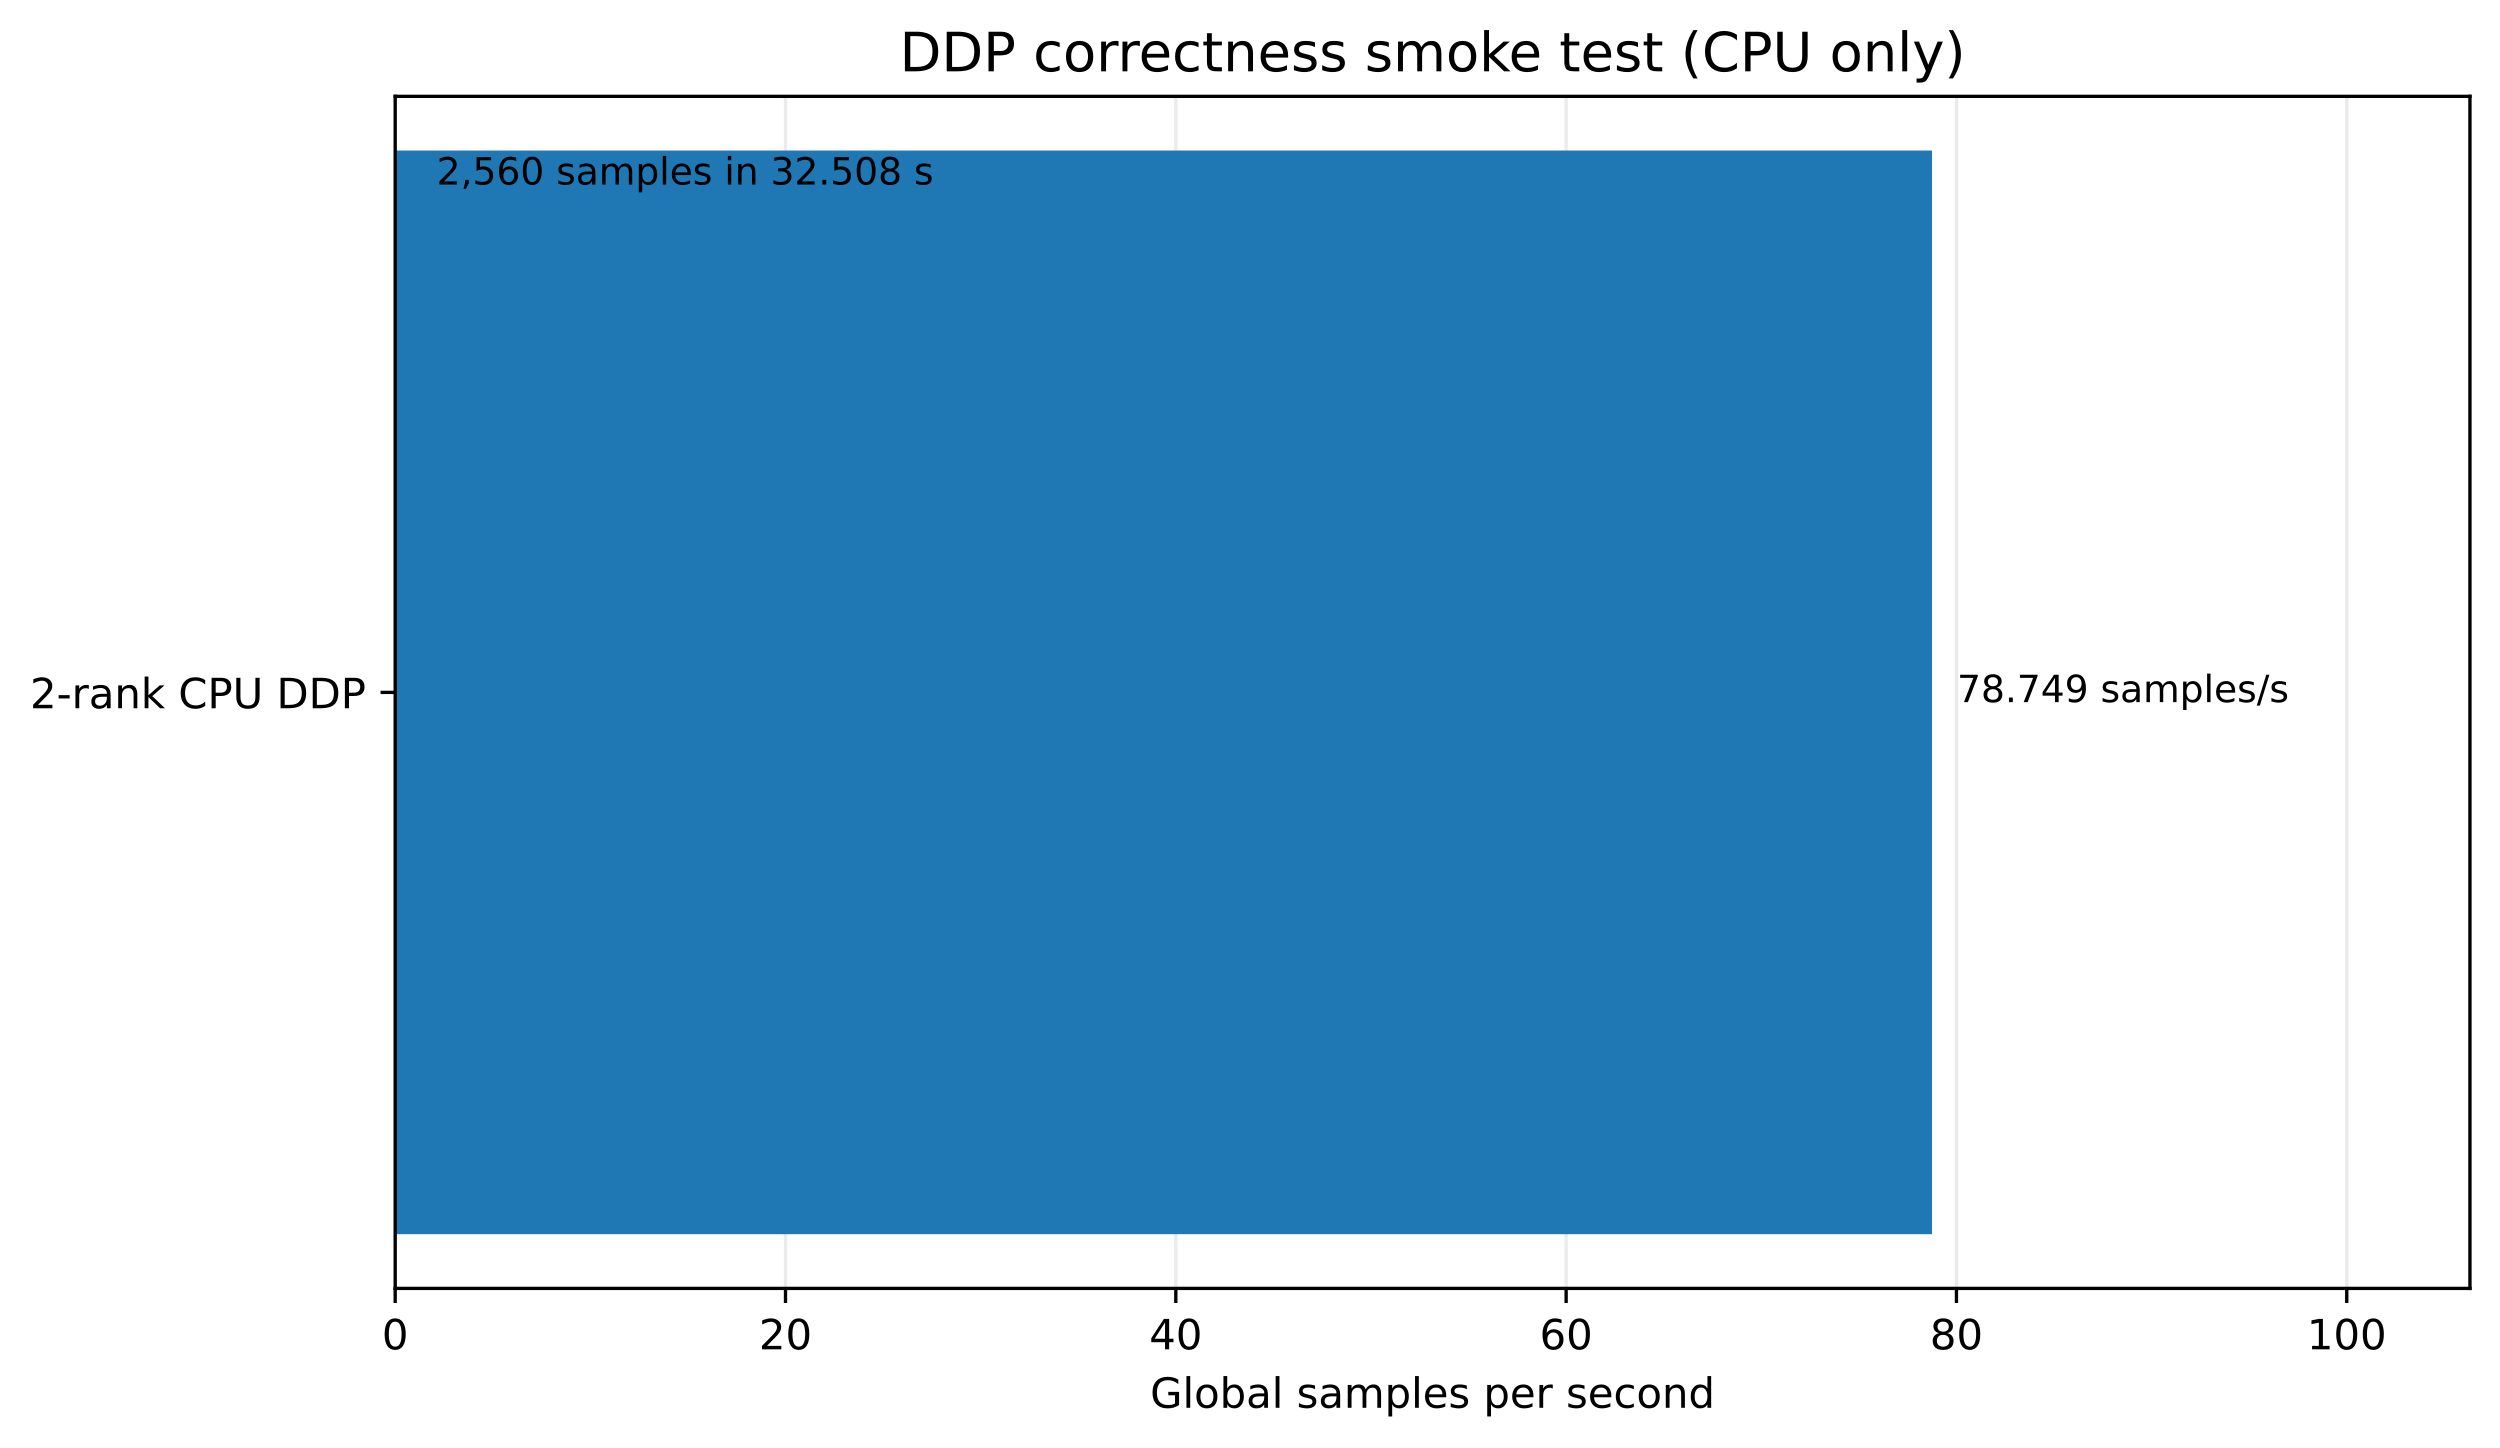
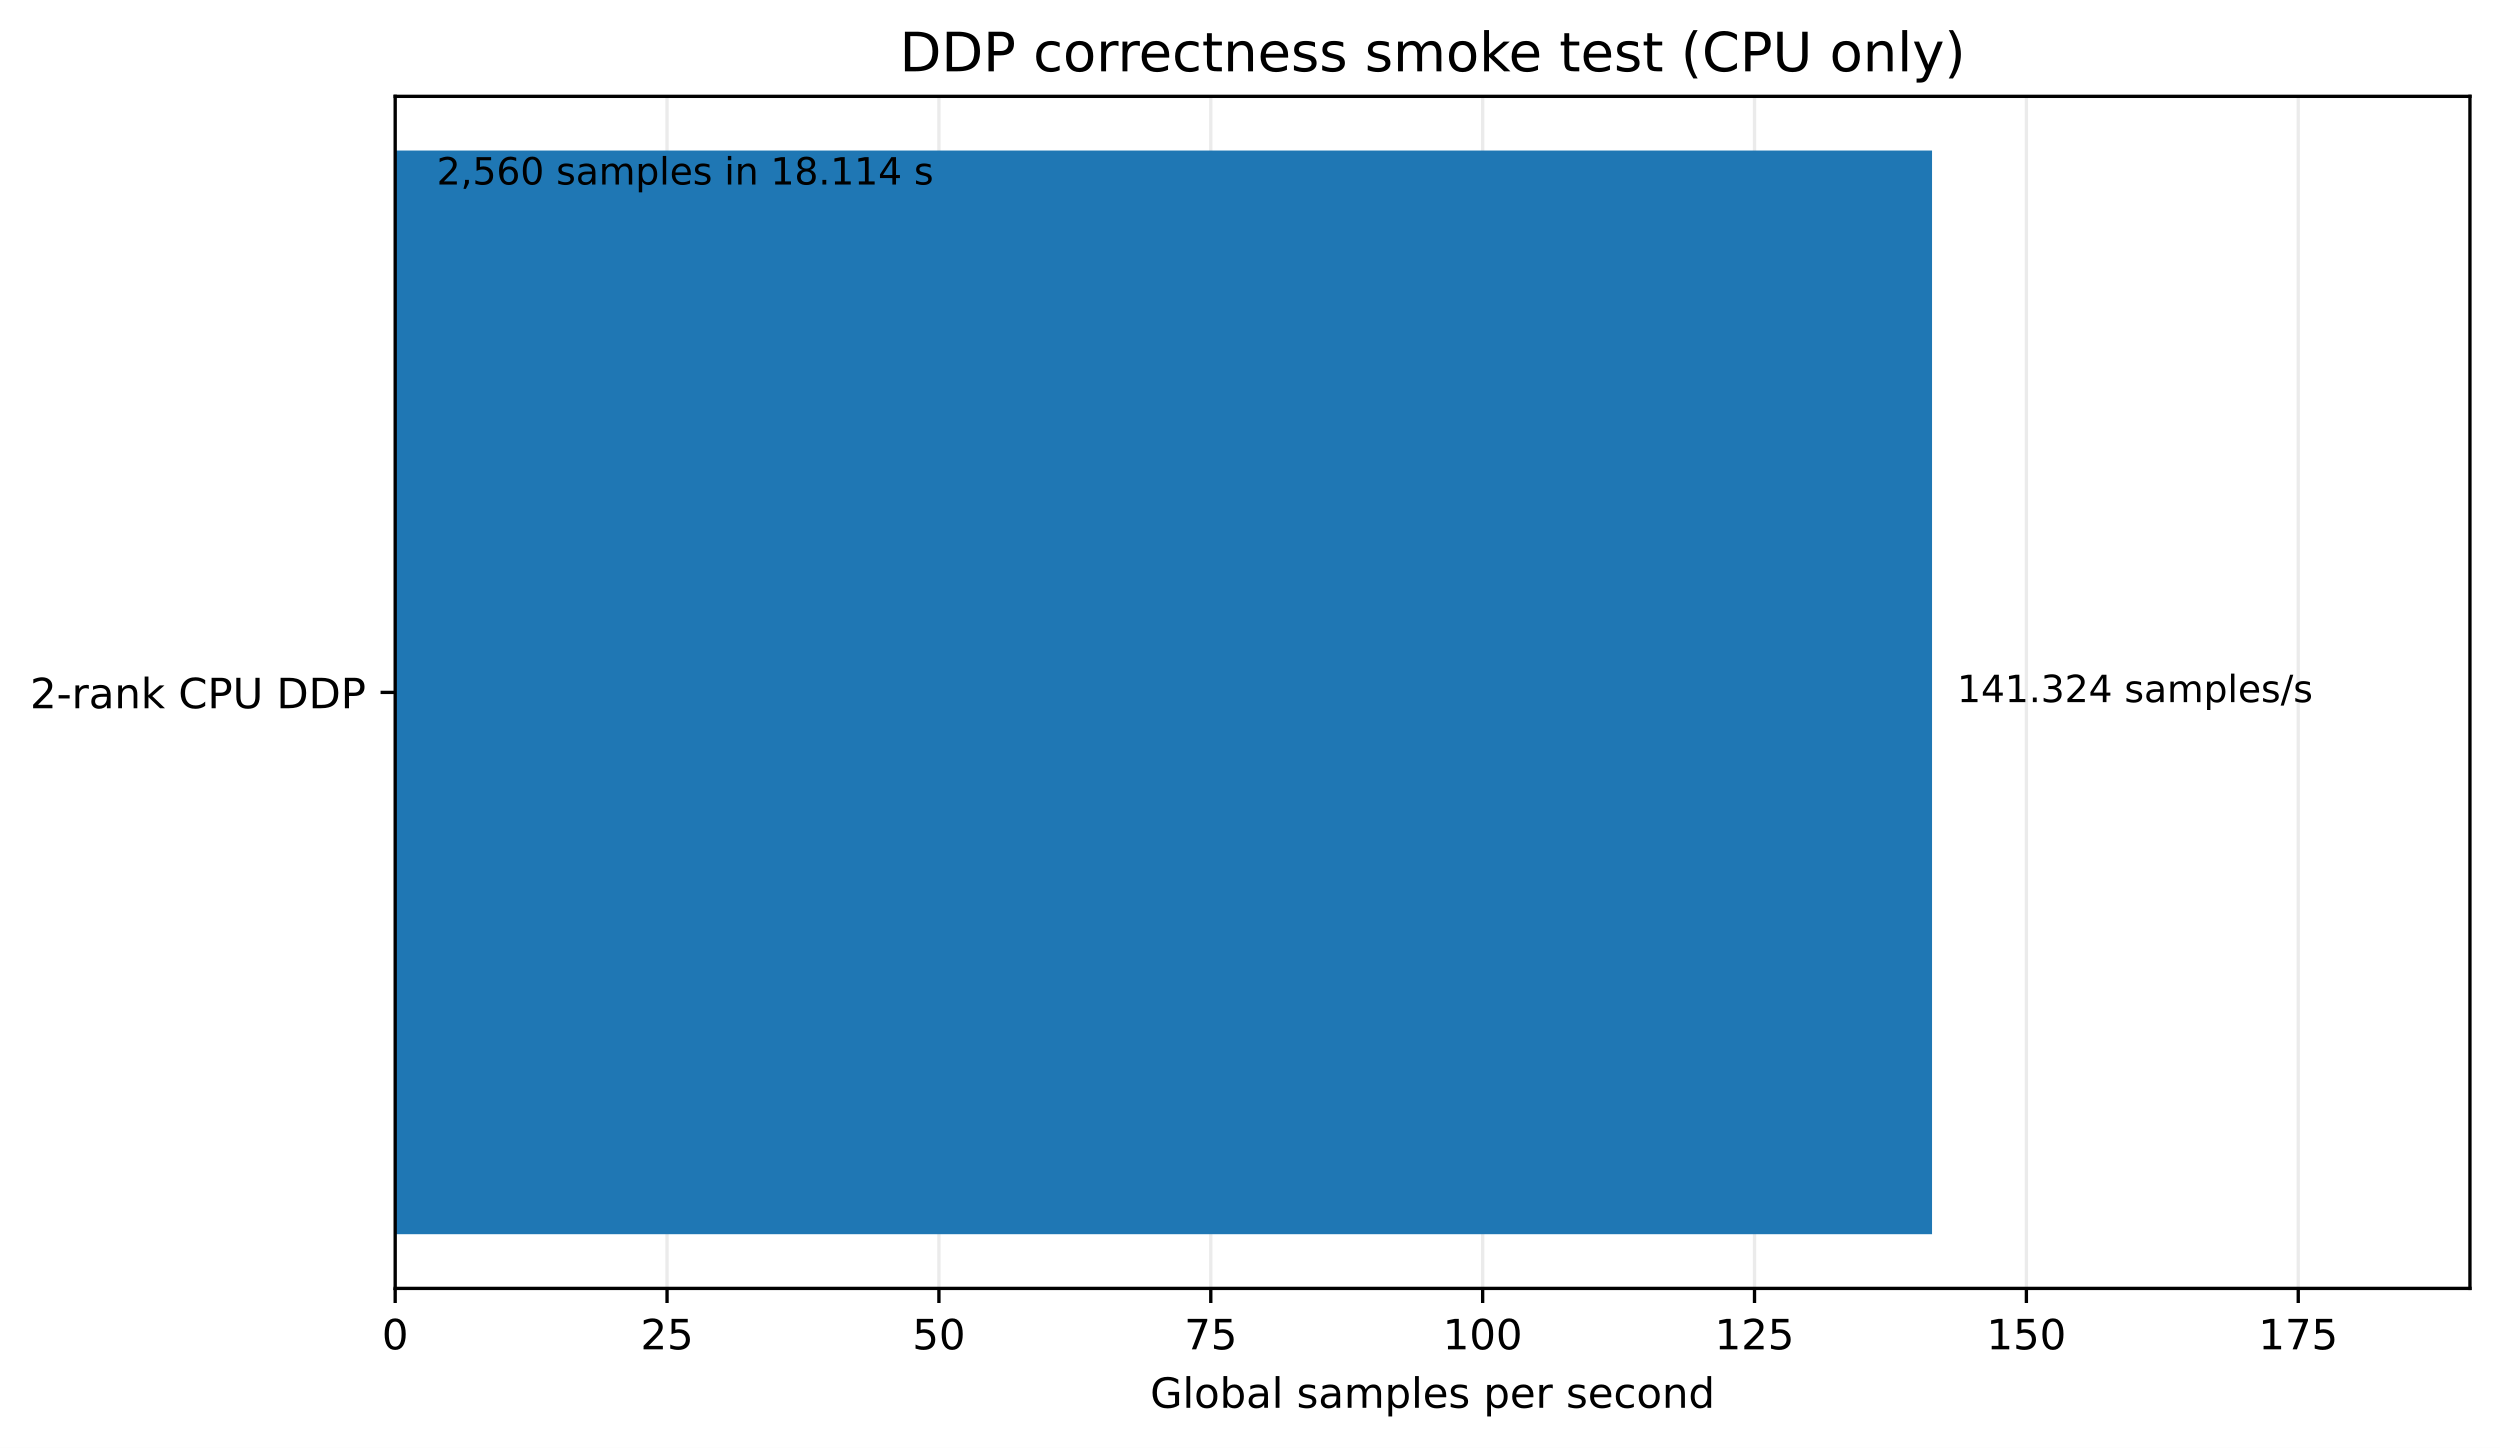
<svg xmlns="http://www.w3.org/2000/svg" xmlns:xlink="http://www.w3.org/1999/xlink" width="598.8pt" height="346.8pt" viewBox="0 0 598.8 346.8" version="1.1">
  <defs>
    <style type="text/css">*{stroke-linejoin: round; stroke-linecap: butt}</style>
  </defs>
  <g id="figure_1">
    <g id="patch_1">
      <path d="M 0 346.8  L 598.8 346.8  L 598.8 0  L 0 0  z " style="fill: #ffffff" />
    </g>
    <g id="axes_1">
      <g id="patch_2">
        <path d="M 94.655 308.599  L 591.6 308.599  L 591.6 23.078  L 94.655 23.078  z " style="fill: #ffffff" />
      </g>
      <g id="matplotlib.axis_1">
        <g id="xtick_1">
          <g id="line2d_1">
            <path d="M 94.655 308.599  L 94.655 23.078  " clip-path="url(#pb025937961)" style="fill: none; stroke: #b0b0b0; stroke-opacity: 0.25; stroke-width: 0.8; stroke-linecap: square" />
          </g>
          <g id="line2d_2">
            <defs>
              <path id="m85c63ea4f3" d="M 0 0  L 0 3.5  " style="stroke: #000000; stroke-width: 0.8" />
            </defs>
            <g>
              <use xlink:href="#m85c63ea4f3" x="94.655" y="308.599" style="stroke: #000000; stroke-width: 0.8" />
            </g>
          </g>
          <g id="text_1">
            <text style="font-size: 10px; font-family: 'DejaVu Sans', 'Bitstream Vera Sans', 'Computer Modern Sans Serif', 'Lucida Grande', 'Verdana', 'Geneva', 'Lucid', 'Arial', 'Helvetica', 'Avant Garde', sans-serif; text-anchor: middle" x="94.655" y="323.196" transform="rotate(-0 94.65469 323.1964)">0</text>
          </g>
        </g>
        <g id="xtick_2">
          <g id="line2d_3">
-             <path d="M 188.143 308.599  L 188.143 23.078  " clip-path="url(#pb025937961)" style="fill: none; stroke: #b0b0b0; stroke-opacity: 0.25; stroke-width: 0.8; stroke-linecap: square" />
+             <path d="M 159.772 308.599  L 159.772 23.078  " clip-path="url(#pb025937961)" style="fill: none; stroke: #b0b0b0; stroke-opacity: 0.25; stroke-width: 0.8; stroke-linecap: square" />
          </g>
          <g id="line2d_4">
            <g>
-               <use xlink:href="#m85c63ea4f3" x="188.143" y="308.599" style="stroke: #000000; stroke-width: 0.8" />
+               <use xlink:href="#m85c63ea4f3" x="159.772" y="308.599" style="stroke: #000000; stroke-width: 0.8" />
            </g>
          </g>
          <g id="text_2">
-             <text style="font-size: 10px; font-family: 'DejaVu Sans', 'Bitstream Vera Sans', 'Computer Modern Sans Serif', 'Lucida Grande', 'Verdana', 'Geneva', 'Lucid', 'Arial', 'Helvetica', 'Avant Garde', sans-serif; text-anchor: middle" x="188.143" y="323.196" transform="rotate(-0 188.1429 323.1964)">20</text>
+             <text style="font-size: 10px; font-family: 'DejaVu Sans', 'Bitstream Vera Sans', 'Computer Modern Sans Serif', 'Lucida Grande', 'Verdana', 'Geneva', 'Lucid', 'Arial', 'Helvetica', 'Avant Garde', sans-serif; text-anchor: middle" x="159.772" y="323.196" transform="rotate(-0 159.7722 323.1964)">25</text>
          </g>
        </g>
        <g id="xtick_3">
          <g id="line2d_5">
-             <path d="M 281.631 308.599  L 281.631 23.078  " clip-path="url(#pb025937961)" style="fill: none; stroke: #b0b0b0; stroke-opacity: 0.25; stroke-width: 0.8; stroke-linecap: square" />
+             <path d="M 224.89 308.599  L 224.89 23.078  " clip-path="url(#pb025937961)" style="fill: none; stroke: #b0b0b0; stroke-opacity: 0.25; stroke-width: 0.8; stroke-linecap: square" />
          </g>
          <g id="line2d_6">
            <g>
-               <use xlink:href="#m85c63ea4f3" x="281.631" y="308.599" style="stroke: #000000; stroke-width: 0.8" />
+               <use xlink:href="#m85c63ea4f3" x="224.89" y="308.599" style="stroke: #000000; stroke-width: 0.8" />
            </g>
          </g>
          <g id="text_3">
-             <text style="font-size: 10px; font-family: 'DejaVu Sans', 'Bitstream Vera Sans', 'Computer Modern Sans Serif', 'Lucida Grande', 'Verdana', 'Geneva', 'Lucid', 'Arial', 'Helvetica', 'Avant Garde', sans-serif; text-anchor: middle" x="281.631" y="323.196" transform="rotate(-0 281.6312 323.1964)">40</text>
+             <text style="font-size: 10px; font-family: 'DejaVu Sans', 'Bitstream Vera Sans', 'Computer Modern Sans Serif', 'Lucida Grande', 'Verdana', 'Geneva', 'Lucid', 'Arial', 'Helvetica', 'Avant Garde', sans-serif; text-anchor: middle" x="224.89" y="323.196" transform="rotate(-0 224.8897 323.1964)">50</text>
          </g>
        </g>
        <g id="xtick_4">
          <g id="line2d_7">
-             <path d="M 375.119 308.599  L 375.119 23.078  " clip-path="url(#pb025937961)" style="fill: none; stroke: #b0b0b0; stroke-opacity: 0.25; stroke-width: 0.8; stroke-linecap: square" />
+             <path d="M 290.007 308.599  L 290.007 23.078  " clip-path="url(#pb025937961)" style="fill: none; stroke: #b0b0b0; stroke-opacity: 0.25; stroke-width: 0.8; stroke-linecap: square" />
          </g>
          <g id="line2d_8">
            <g>
-               <use xlink:href="#m85c63ea4f3" x="375.119" y="308.599" style="stroke: #000000; stroke-width: 0.8" />
+               <use xlink:href="#m85c63ea4f3" x="290.007" y="308.599" style="stroke: #000000; stroke-width: 0.8" />
            </g>
          </g>
          <g id="text_4">
-             <text style="font-size: 10px; font-family: 'DejaVu Sans', 'Bitstream Vera Sans', 'Computer Modern Sans Serif', 'Lucida Grande', 'Verdana', 'Geneva', 'Lucid', 'Arial', 'Helvetica', 'Avant Garde', sans-serif; text-anchor: middle" x="375.119" y="323.196" transform="rotate(-0 375.1194 323.1964)">60</text>
+             <text style="font-size: 10px; font-family: 'DejaVu Sans', 'Bitstream Vera Sans', 'Computer Modern Sans Serif', 'Lucida Grande', 'Verdana', 'Geneva', 'Lucid', 'Arial', 'Helvetica', 'Avant Garde', sans-serif; text-anchor: middle" x="290.007" y="323.196" transform="rotate(-0 290.0072 323.1964)">75</text>
          </g>
        </g>
        <g id="xtick_5">
          <g id="line2d_9">
-             <path d="M 468.608 308.599  L 468.608 23.078  " clip-path="url(#pb025937961)" style="fill: none; stroke: #b0b0b0; stroke-opacity: 0.25; stroke-width: 0.8; stroke-linecap: square" />
+             <path d="M 355.125 308.599  L 355.125 23.078  " clip-path="url(#pb025937961)" style="fill: none; stroke: #b0b0b0; stroke-opacity: 0.25; stroke-width: 0.8; stroke-linecap: square" />
          </g>
          <g id="line2d_10">
            <g>
-               <use xlink:href="#m85c63ea4f3" x="468.608" y="308.599" style="stroke: #000000; stroke-width: 0.8" />
+               <use xlink:href="#m85c63ea4f3" x="355.125" y="308.599" style="stroke: #000000; stroke-width: 0.8" />
            </g>
          </g>
          <g id="text_5">
-             <text style="font-size: 10px; font-family: 'DejaVu Sans', 'Bitstream Vera Sans', 'Computer Modern Sans Serif', 'Lucida Grande', 'Verdana', 'Geneva', 'Lucid', 'Arial', 'Helvetica', 'Avant Garde', sans-serif; text-anchor: middle" x="468.608" y="323.196" transform="rotate(-0 468.6077 323.1964)">80</text>
+             <text style="font-size: 10px; font-family: 'DejaVu Sans', 'Bitstream Vera Sans', 'Computer Modern Sans Serif', 'Lucida Grande', 'Verdana', 'Geneva', 'Lucid', 'Arial', 'Helvetica', 'Avant Garde', sans-serif; text-anchor: middle" x="355.125" y="323.196" transform="rotate(-0 355.1247 323.1964)">100</text>
          </g>
        </g>
        <g id="xtick_6">
          <g id="line2d_11">
-             <path d="M 562.096 308.599  L 562.096 23.078  " clip-path="url(#pb025937961)" style="fill: none; stroke: #b0b0b0; stroke-opacity: 0.25; stroke-width: 0.8; stroke-linecap: square" />
+             <path d="M 420.242 308.599  L 420.242 23.078  " clip-path="url(#pb025937961)" style="fill: none; stroke: #b0b0b0; stroke-opacity: 0.25; stroke-width: 0.8; stroke-linecap: square" />
          </g>
          <g id="line2d_12">
            <g>
-               <use xlink:href="#m85c63ea4f3" x="562.096" y="308.599" style="stroke: #000000; stroke-width: 0.8" />
+               <use xlink:href="#m85c63ea4f3" x="420.242" y="308.599" style="stroke: #000000; stroke-width: 0.8" />
            </g>
          </g>
          <g id="text_6">
-             <text style="font-size: 10px; font-family: 'DejaVu Sans', 'Bitstream Vera Sans', 'Computer Modern Sans Serif', 'Lucida Grande', 'Verdana', 'Geneva', 'Lucid', 'Arial', 'Helvetica', 'Avant Garde', sans-serif; text-anchor: middle" x="562.096" y="323.196" transform="rotate(-0 562.0959 323.1964)">100</text>
+             <text style="font-size: 10px; font-family: 'DejaVu Sans', 'Bitstream Vera Sans', 'Computer Modern Sans Serif', 'Lucida Grande', 'Verdana', 'Geneva', 'Lucid', 'Arial', 'Helvetica', 'Avant Garde', sans-serif; text-anchor: middle" x="420.242" y="323.196" transform="rotate(-0 420.2423 323.1964)">125</text>
          </g>
        </g>
-         <g id="text_7">
+         <g id="xtick_7">
+           <g id="line2d_13">
+             <path d="M 485.36 308.599  L 485.36 23.078  " clip-path="url(#pb025937961)" style="fill: none; stroke: #b0b0b0; stroke-opacity: 0.25; stroke-width: 0.8; stroke-linecap: square" />
+           </g>
+           <g id="line2d_14">
+             <g>
+               <use xlink:href="#m85c63ea4f3" x="485.36" y="308.599" style="stroke: #000000; stroke-width: 0.8" />
+             </g>
+           </g>
+           <g id="text_7">
+             <text style="font-size: 10px; font-family: 'DejaVu Sans', 'Bitstream Vera Sans', 'Computer Modern Sans Serif', 'Lucida Grande', 'Verdana', 'Geneva', 'Lucid', 'Arial', 'Helvetica', 'Avant Garde', sans-serif; text-anchor: middle" x="485.36" y="323.196" transform="rotate(-0 485.3598 323.1964)">150</text>
+           </g>
+         </g>
+         <g id="xtick_8">
+           <g id="line2d_15">
+             <path d="M 550.477 308.599  L 550.477 23.078  " clip-path="url(#pb025937961)" style="fill: none; stroke: #b0b0b0; stroke-opacity: 0.25; stroke-width: 0.8; stroke-linecap: square" />
+           </g>
+           <g id="line2d_16">
+             <g>
+               <use xlink:href="#m85c63ea4f3" x="550.477" y="308.599" style="stroke: #000000; stroke-width: 0.8" />
+             </g>
+           </g>
+           <g id="text_8">
+             <text style="font-size: 10px; font-family: 'DejaVu Sans', 'Bitstream Vera Sans', 'Computer Modern Sans Serif', 'Lucida Grande', 'Verdana', 'Geneva', 'Lucid', 'Arial', 'Helvetica', 'Avant Garde', sans-serif; text-anchor: middle" x="550.477" y="323.196" transform="rotate(-0 550.4773 323.1964)">175</text>
+           </g>
+         </g>
+         <g id="text_9">
          <text style="font-size: 10px; font-family: 'DejaVu Sans', 'Bitstream Vera Sans', 'Computer Modern Sans Serif', 'Lucida Grande', 'Verdana', 'Geneva', 'Lucid', 'Arial', 'Helvetica', 'Avant Garde', sans-serif; text-anchor: middle" x="343.127" y="337.197" transform="rotate(-0 343.1271 337.1972)">Global samples per second</text>
        </g>
      </g>
      <g id="matplotlib.axis_2">
        <g id="ytick_1">
-           <g id="line2d_13">
+           <g id="line2d_17">
            <defs>
              <path id="m4f4d7c5165" d="M 0 0  L -3.5 0  " style="stroke: #000000; stroke-width: 0.8" />
            </defs>
            <g>
              <use xlink:href="#m4f4d7c5165" x="94.655" y="165.838" style="stroke: #000000; stroke-width: 0.8" />
            </g>
          </g>
-           <g id="text_8">
+           <g id="text_10">
            <text style="font-size: 10px; font-family: 'DejaVu Sans', 'Bitstream Vera Sans', 'Computer Modern Sans Serif', 'Lucida Grande', 'Verdana', 'Geneva', 'Lucid', 'Arial', 'Helvetica', 'Avant Garde', sans-serif; text-anchor: end" x="87.655" y="169.638" transform="rotate(-0 87.65469 169.6376)">2-rank CPU DDP</text>
          </g>
        </g>
      </g>
      <g id="patch_3">
        <path d="M 94.655 295.621  L 462.762 295.621  L 462.762 36.056  L 94.655 36.056  z " clip-path="url(#pb025937961)" style="fill: #1f77b4" />
      </g>
      <g id="patch_4">
        <path d="M 94.655 308.599  L 94.655 23.078  " style="fill: none; stroke: #000000; stroke-width: 0.8; stroke-linejoin: miter; stroke-linecap: square" />
      </g>
      <g id="patch_5">
        <path d="M 591.6 308.599  L 591.6 23.078  " style="fill: none; stroke: #000000; stroke-width: 0.8; stroke-linejoin: miter; stroke-linecap: square" />
      </g>
      <g id="patch_6">
        <path d="M 94.655 308.599  L 591.6 308.599  " style="fill: none; stroke: #000000; stroke-width: 0.8; stroke-linejoin: miter; stroke-linecap: square" />
      </g>
      <g id="patch_7">
        <path d="M 94.655 23.078  L 591.6 23.078  " style="fill: none; stroke: #000000; stroke-width: 0.8; stroke-linejoin: miter; stroke-linecap: square" />
      </g>
-       <g id="text_9">
-         <text style="font-size: 9px; font-family: 'DejaVu Sans', 'Bitstream Vera Sans', 'Computer Modern Sans Serif', 'Lucida Grande', 'Verdana', 'Geneva', 'Lucid', 'Arial', 'Helvetica', 'Avant Garde', sans-serif; text-anchor: start" x="468.762" y="168.177" transform="rotate(-0 468.762 168.1766)">78.749 samples/s</text>
+       <g id="text_11">
+         <text style="font-size: 9px; font-family: 'DejaVu Sans', 'Bitstream Vera Sans', 'Computer Modern Sans Serif', 'Lucida Grande', 'Verdana', 'Geneva', 'Lucid', 'Arial', 'Helvetica', 'Avant Garde', sans-serif; text-anchor: start" x="468.762" y="168.177" transform="rotate(-0 468.762 168.1766)">141.324 samples/s</text>
      </g>
-       <g id="text_10">
-         <text style="font-size: 9px; font-family: 'DejaVu Sans', 'Bitstream Vera Sans', 'Computer Modern Sans Serif', 'Lucida Grande', 'Verdana', 'Geneva', 'Lucid', 'Arial', 'Helvetica', 'Avant Garde', sans-serif; text-anchor: start" x="104.594" y="44.193" transform="rotate(-0 104.5936 44.1926)">2,560 samples in 32.508 s</text>
+       <g id="text_12">
+         <text style="font-size: 9px; font-family: 'DejaVu Sans', 'Bitstream Vera Sans', 'Computer Modern Sans Serif', 'Lucida Grande', 'Verdana', 'Geneva', 'Lucid', 'Arial', 'Helvetica', 'Avant Garde', sans-serif; text-anchor: start" x="104.594" y="44.193" transform="rotate(-0 104.5936 44.1926)">2,560 samples in 18.114 s</text>
      </g>
-       <g id="text_11">
+       <g id="text_13">
        <text style="font-size: 13px; font-family: 'DejaVu Sans', 'Bitstream Vera Sans', 'Computer Modern Sans Serif', 'Lucida Grande', 'Verdana', 'Geneva', 'Lucid', 'Arial', 'Helvetica', 'Avant Garde', sans-serif; text-anchor: middle" x="343.127" y="17.078" transform="rotate(-0 343.1271 17.07797)">DDP correctness smoke test (CPU only)</text>
      </g>
    </g>
  </g>
  <defs>
    <clipPath id="pb025937961">
      <rect x="94.655" y="23.078" width="496.945" height="285.521" />
    </clipPath>
  </defs>
</svg>
